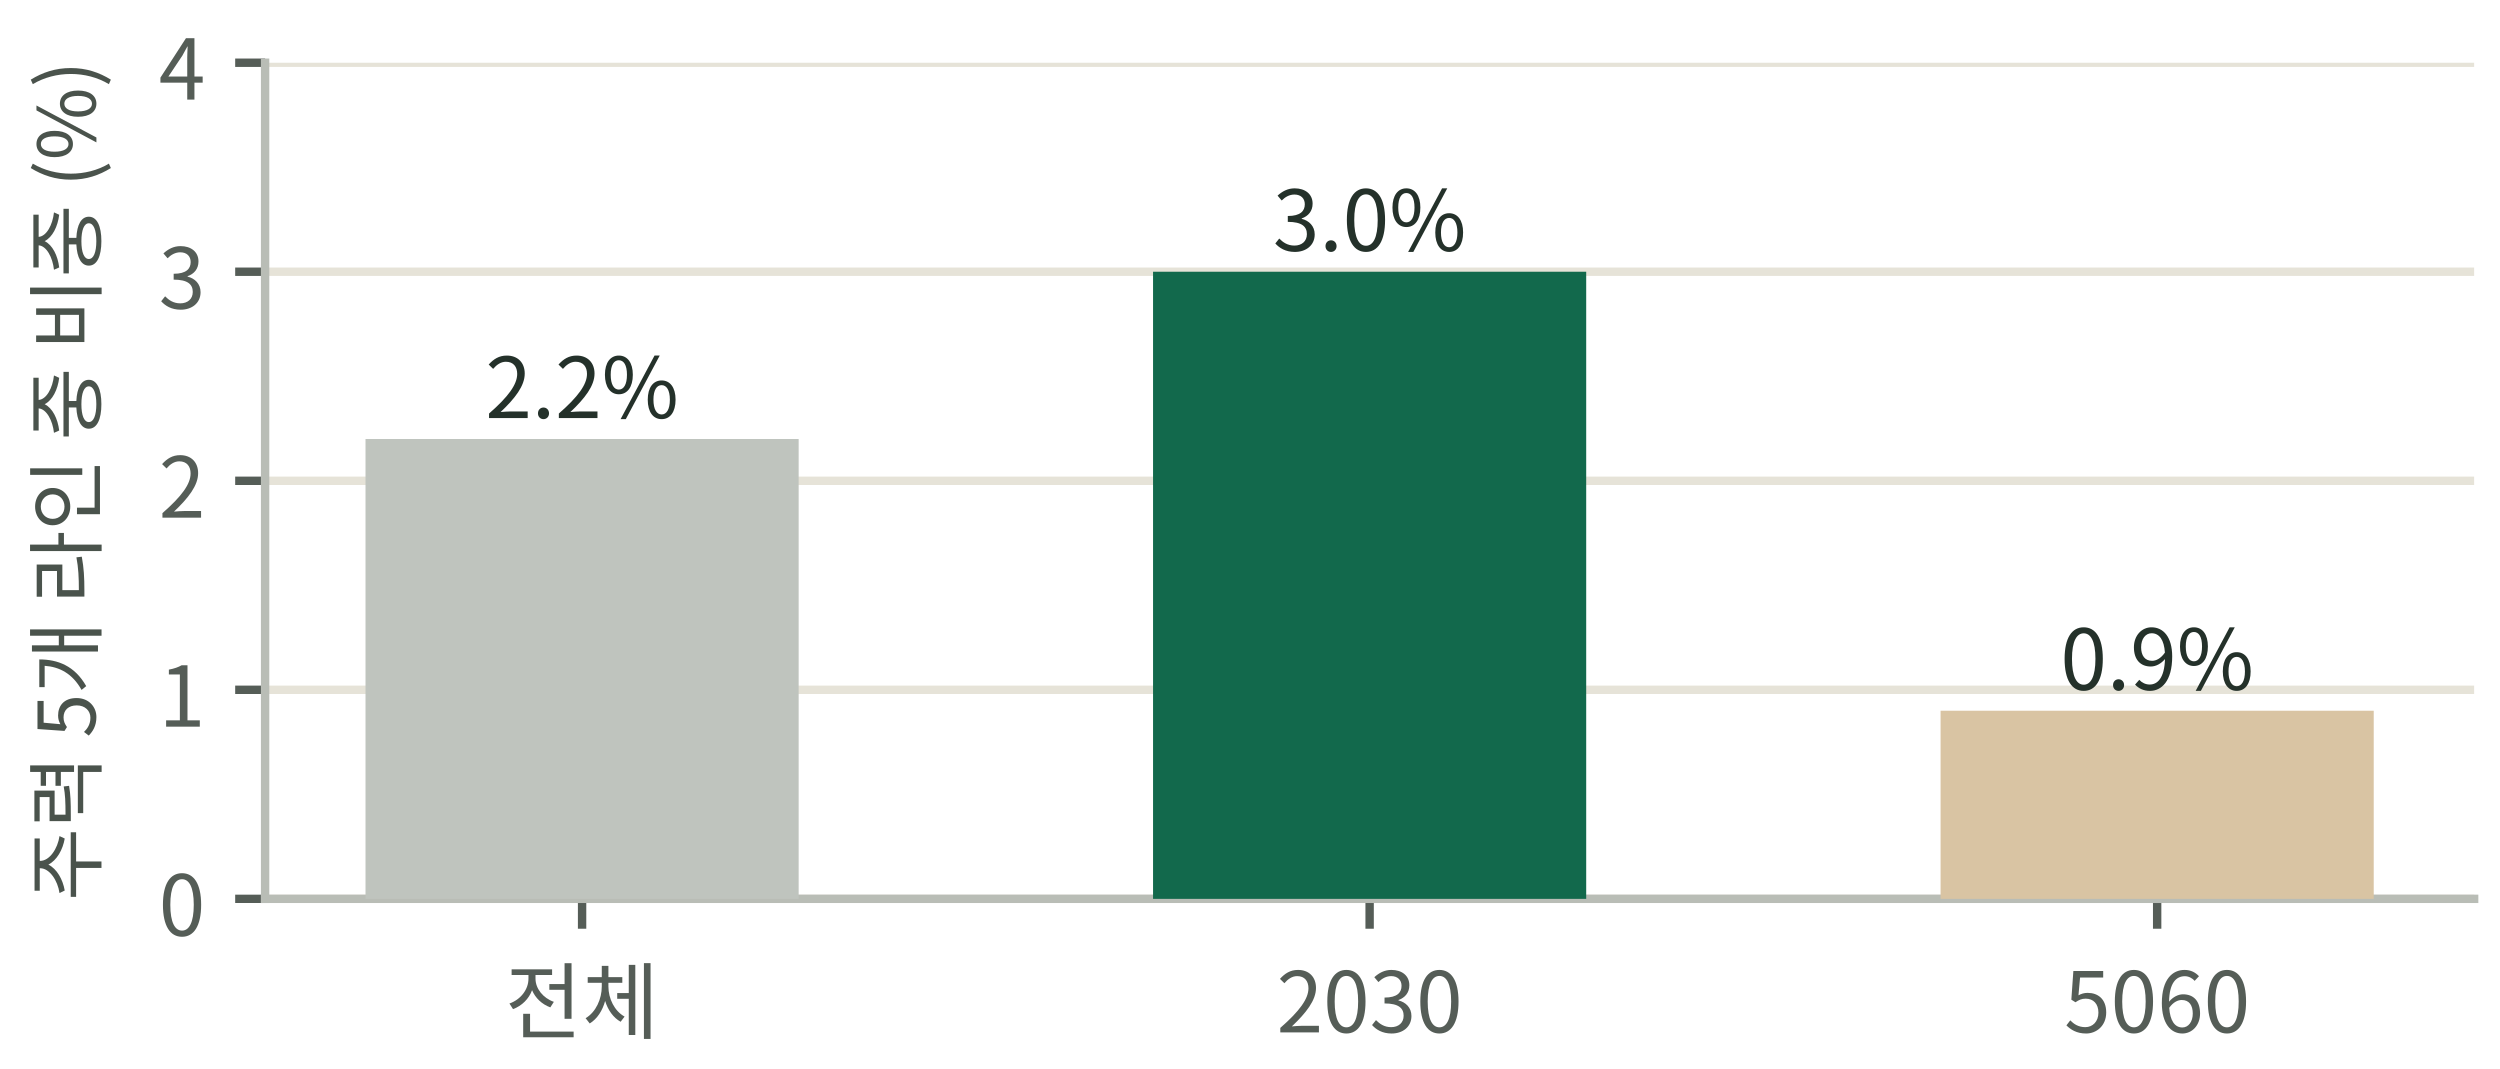
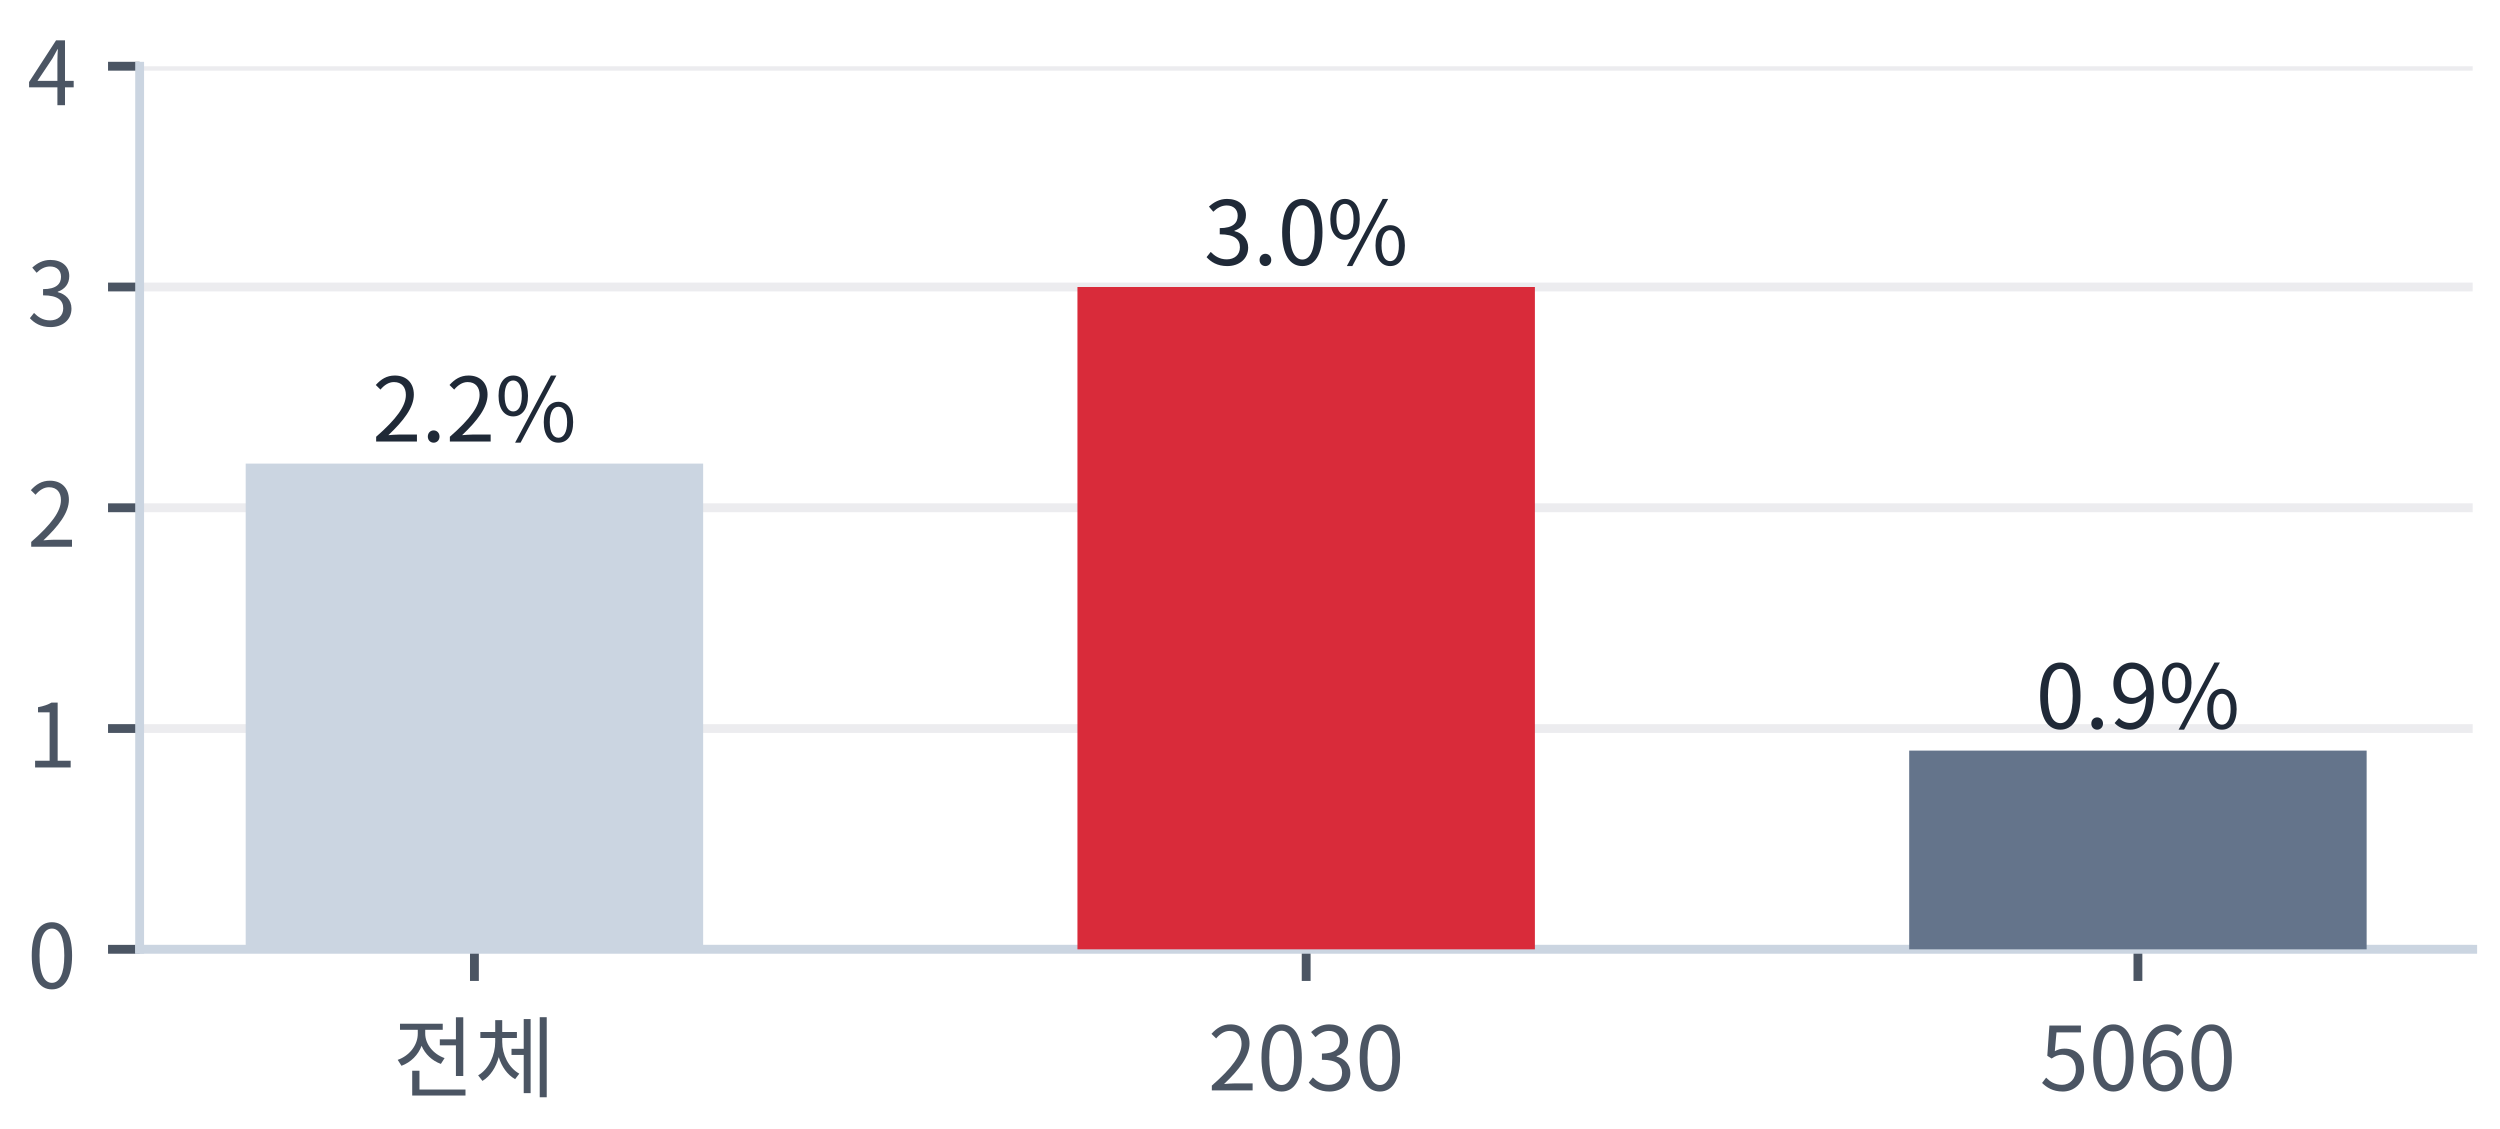
- <svg xmlns="http://www.w3.org/2000/svg" xmlns:xlink="http://www.w3.org/1999/xlink" width="208.842pt" height="89.246pt" viewBox="0 0 208.842 89.246" version="1.1">
+ <svg xmlns="http://www.w3.org/2000/svg" xmlns:xlink="http://www.w3.org/1999/xlink" width="197.74pt" height="89.246pt" viewBox="0 0 197.74 89.246" version="1.1">
  <defs>
    <style type="text/css">*{stroke-linejoin: round; stroke-linecap: butt}</style>
  </defs>
  <g id="figure_1">
    <g id="patch_1">
-       <path d="M -0 89.246  L 208.842 89.246  L 208.842 0  L -0 0  L -0 89.246  z " style="fill: none" />
+       <path d="M -0 89.246  L 197.74 89.246  L 197.74 0  L -0 0  L -0 89.246  z " style="fill: none" />
    </g>
    <g id="axes_1">
      <g id="patch_2">
-         <path d="M 22.146 75.086  L 206.682 75.086  L 206.682 5.24  L 22.146 5.24  L 22.146 75.086  z " style="fill: none" />
+         <path d="M 11.045 75.086  L 195.58 75.086  L 195.58 5.24  L 11.045 5.24  L 11.045 75.086  z " style="fill: none" />
      </g>
      <g id="matplotlib.axis_1">
        <g id="xtick_1">
          <g id="line2d_1">
            <defs>
-               <path id="m8e50b26489" d="M 0 0  L 0 2.5  " style="stroke: #555d57; stroke-width: 0.7" />
+               <path id="m3d781835f2" d="M 0 0  L 0 2.5  " style="stroke: #4b5563; stroke-width: 0.7" />
            </defs>
            <g>
-               <use xlink:href="#m8e50b26489" x="48.626" y="75.086" style="fill: #555d57; stroke: #555d57; stroke-width: 0.7" />
+               <use xlink:href="#m3d781835f2" x="37.525" y="75.086" style="fill: #4b5563; stroke: #4b5563; stroke-width: 0.7" />
            </g>
          </g>
          <g id="text_1">
-             <g style="fill: #555d57" transform="translate(42.18587 86.24567) scale(0.07 -0.07)">
+             <g style="fill: #4b5563" transform="translate(31.08468 86.24567) scale(0.07 -0.07)">
              <defs>
                <path id="NotoSansCJKkr-Regular-d5ff" d="M 4550 5286  L 4550 3693  L 3386 3693  L 3386 3258  L 4550 3258  L 4550 1043  L 5082 1043  L 5082 5286  L 4550 5286  z M 1389 1421  L 1389 -371  L 5242 -371  L 5242 64  L 1914 64  L 1914 1421  L 1389 1421  z M 506 4819  L 506 4384  L 1792 4384  L 1792 4102  C 1792 3277 1197 2509 339 2208  L 614 1779  C 1299 2035 1824 2566 2067 3226  C 2317 2630 2816 2150 3462 1914  L 3731 2336  C 2893 2630 2330 3360 2330 4102  L 2330 4384  L 3597 4384  L 3597 4819  L 506 4819  z " transform="scale(0.015625)" />
                <path id="NotoSansCJKkr-Regular-daaf" d="M 4723 5293  L 4723 -499  L 5229 -499  L 5229 5293  L 4723 5293  z M 3565 5158  L 3565 3008  L 2682 3008  L 2682 2566  L 3565 2566  L 3565 -198  L 4064 -198  L 4064 5158  L 3565 5158  z M 1504 5082  L 1504 4224  L 429 4224  L 429 3789  L 1504 3789  L 1504 3507  C 1504 2560 1056 1549 269 1088  L 582 685  C 1152 1030 1562 1670 1760 2406  C 1971 1715 2381 1126 2944 813  L 3245 1210  C 2470 1638 2010 2586 2010 3507  L 2010 3789  L 3072 3789  L 3072 4224  L 2010 4224  L 2010 5082  L 1504 5082  z " transform="scale(0.015625)" />
              </defs>
              <use xlink:href="#NotoSansCJKkr-Regular-d5ff" />
              <use xlink:href="#NotoSansCJKkr-Regular-daaf" transform="translate(92 0)" />
            </g>
          </g>
        </g>
        <g id="xtick_2">
          <g id="line2d_2">
            <g>
-               <use xlink:href="#m8e50b26489" x="114.414" y="75.086" style="fill: #555d57; stroke: #555d57; stroke-width: 0.7" />
+               <use xlink:href="#m3d781835f2" x="103.313" y="75.086" style="fill: #4b5563; stroke: #4b5563; stroke-width: 0.7" />
            </g>
          </g>
          <g id="text_2">
-             <g style="fill: #555d57" transform="translate(106.6439 86.24567) scale(0.07 -0.07)">
+             <g style="fill: #4b5563" transform="translate(95.54272 86.24567) scale(0.07 -0.07)">
              <defs>
                <path id="NotoSansCJKkr-Regular-13" d="M 282 0  L 3232 0  L 3232 506  L 1933 506  C 1696 506 1408 480 1165 461  C 2266 1504 3008 2458 3008 3398  C 3008 4230 2477 4774 1638 4774  C 1043 4774 634 4506 256 4090  L 595 3757  C 858 4070 1184 4301 1568 4301  C 2150 4301 2432 3910 2432 3373  C 2432 2566 1754 1632 282 346  L 282 0  z " transform="scale(0.015625)" />
                <path id="NotoSansCJKkr-Regular-11" d="M 1779 -83  C 2669 -83 3238 723 3238 2362  C 3238 3987 2669 4774 1779 4774  C 883 4774 320 3987 320 2362  C 320 723 883 -83 1779 -83  z M 1779 390  C 1248 390 883 986 883 2362  C 883 3731 1248 4314 1779 4314  C 2310 4314 2675 3731 2675 2362  C 2675 986 2310 390 1779 390  z " transform="scale(0.015625)" />
                <path id="NotoSansCJKkr-Regular-14" d="M 1683 -83  C 2522 -83 3194 416 3194 1254  C 3194 1901 2752 2310 2202 2445  L 2202 2477  C 2701 2650 3034 3034 3034 3603  C 3034 4346 2458 4774 1664 4774  C 1126 4774 710 4538 358 4218  L 672 3846  C 941 4115 1267 4301 1645 4301  C 2138 4301 2438 4006 2438 3558  C 2438 3053 2112 2662 1139 2662  L 1139 2214  C 2227 2214 2598 1843 2598 1274  C 2598 736 2208 403 1645 403  C 1114 403 762 659 486 941  L 186 563  C 493 224 954 -83 1683 -83  z " transform="scale(0.015625)" />
              </defs>
              <use xlink:href="#NotoSansCJKkr-Regular-13" />
              <use xlink:href="#NotoSansCJKkr-Regular-11" transform="translate(55.5 0)" />
              <use xlink:href="#NotoSansCJKkr-Regular-14" transform="translate(111 0)" />
              <use xlink:href="#NotoSansCJKkr-Regular-11" transform="translate(166.5 0)" />
            </g>
          </g>
        </g>
        <g id="xtick_3">
          <g id="line2d_3">
            <g>
-               <use xlink:href="#m8e50b26489" x="180.202" y="75.086" style="fill: #555d57; stroke: #555d57; stroke-width: 0.7" />
+               <use xlink:href="#m3d781835f2" x="169.101" y="75.086" style="fill: #4b5563; stroke: #4b5563; stroke-width: 0.7" />
            </g>
          </g>
          <g id="text_3">
-             <g style="fill: #555d57" transform="translate(172.4319 86.24567) scale(0.07 -0.07)">
+             <g style="fill: #4b5563" transform="translate(161.3307 86.24567) scale(0.07 -0.07)">
              <defs>
                <path id="NotoSansCJKkr-Regular-16" d="M 1677 -83  C 2464 -83 3213 499 3213 1523  C 3213 2560 2573 3021 1798 3021  C 1517 3021 1306 2950 1094 2835  L 1216 4192  L 2982 4192  L 2982 4691  L 704 4691  L 550 2502  L 864 2304  C 1133 2483 1331 2579 1645 2579  C 2234 2579 2618 2182 2618 1510  C 2618 826 2176 403 1619 403  C 1075 403 730 653 467 922  L 173 538  C 493 224 941 -83 1677 -83  z " transform="scale(0.015625)" />
                <path id="NotoSansCJKkr-Regular-17" d="M 1926 -83  C 2656 -83 3277 531 3277 1440  C 3277 2426 2765 2912 1971 2912  C 1606 2912 1197 2701 909 2349  C 934 3802 1466 4294 2118 4294  C 2400 4294 2682 4154 2861 3936  L 3194 4294  C 2931 4576 2579 4774 2093 4774  C 1184 4774 358 4077 358 2240  C 358 691 1030 -83 1926 -83  z M 922 1882  C 1229 2317 1587 2477 1875 2477  C 2445 2477 2720 2074 2720 1440  C 2720 800 2374 378 1926 378  C 1338 378 986 909 922 1882  z " transform="scale(0.015625)" />
              </defs>
              <use xlink:href="#NotoSansCJKkr-Regular-16" />
              <use xlink:href="#NotoSansCJKkr-Regular-11" transform="translate(55.5 0)" />
              <use xlink:href="#NotoSansCJKkr-Regular-17" transform="translate(111 0)" />
              <use xlink:href="#NotoSansCJKkr-Regular-11" transform="translate(166.5 0)" />
            </g>
          </g>
        </g>
      </g>
      <g id="matplotlib.axis_2">
        <g id="ytick_1">
          <g id="line2d_4">
-             <path d="M 22.146 75.086  L 206.682 75.086  " clip-path="url(#p8364e2da98)" style="fill: none; stroke: #e6e3d8; stroke-width: 0.7; stroke-linecap: square" />
+             <path d="M 11.045 75.086  L 195.58 75.086  " clip-path="url(#p61d186e1e4)" style="fill: none; stroke: #ececef; stroke-width: 0.7; stroke-linecap: square" />
          </g>
          <g id="line2d_5">
            <defs>
-               <path id="m58adb6ddea" d="M 0 0  L -2.5 0  " style="stroke: #555d57; stroke-width: 0.7" />
+               <path id="m6f12af734d" d="M 0 0  L -2.5 0  " style="stroke: #4b5563; stroke-width: 0.7" />
            </defs>
            <g>
-               <use xlink:href="#m58adb6ddea" x="22.146" y="75.086" style="fill: #555d57; stroke: #555d57; stroke-width: 0.7" />
+               <use xlink:href="#m6f12af734d" x="11.045" y="75.086" style="fill: #4b5563; stroke: #4b5563; stroke-width: 0.7" />
            </g>
          </g>
          <g id="text_4">
-             <g style="fill: #555d57" transform="translate(13.26119 78.16567) scale(0.07 -0.07)">
+             <g style="fill: #4b5563" transform="translate(2.16 78.16567) scale(0.07 -0.07)">
              <use xlink:href="#NotoSansCJKkr-Regular-11" />
            </g>
          </g>
        </g>
        <g id="ytick_2">
          <g id="line2d_6">
-             <path d="M 22.146 57.624  L 206.682 57.624  " clip-path="url(#p8364e2da98)" style="fill: none; stroke: #e6e3d8; stroke-width: 0.7; stroke-linecap: square" />
+             <path d="M 11.045 57.624  L 195.58 57.624  " clip-path="url(#p61d186e1e4)" style="fill: none; stroke: #ececef; stroke-width: 0.7; stroke-linecap: square" />
          </g>
          <g id="line2d_7">
            <g>
-               <use xlink:href="#m58adb6ddea" x="22.146" y="57.624" style="fill: #555d57; stroke: #555d57; stroke-width: 0.7" />
+               <use xlink:href="#m6f12af734d" x="11.045" y="57.624" style="fill: #4b5563; stroke: #4b5563; stroke-width: 0.7" />
            </g>
          </g>
          <g id="text_5">
-             <g style="fill: #555d57" transform="translate(13.26119 60.70425) scale(0.07 -0.07)">
+             <g style="fill: #4b5563" transform="translate(2.16 60.70425) scale(0.07 -0.07)">
              <defs>
                <path id="NotoSansCJKkr-Regular-12" d="M 563 0  L 3136 0  L 3136 486  L 2195 486  L 2195 4691  L 1747 4691  C 1491 4544 1190 4435 774 4358  L 774 3987  L 1613 3987  L 1613 486  L 563 486  L 563 0  z " transform="scale(0.015625)" />
              </defs>
              <use xlink:href="#NotoSansCJKkr-Regular-12" />
            </g>
          </g>
        </g>
        <g id="ytick_3">
          <g id="line2d_8">
-             <path d="M 22.146 40.163  L 206.682 40.163  " clip-path="url(#p8364e2da98)" style="fill: none; stroke: #e6e3d8; stroke-width: 0.7; stroke-linecap: square" />
+             <path d="M 11.045 40.163  L 195.58 40.163  " clip-path="url(#p61d186e1e4)" style="fill: none; stroke: #ececef; stroke-width: 0.7; stroke-linecap: square" />
          </g>
          <g id="line2d_9">
            <g>
-               <use xlink:href="#m58adb6ddea" x="22.146" y="40.163" style="fill: #555d57; stroke: #555d57; stroke-width: 0.7" />
+               <use xlink:href="#m6f12af734d" x="11.045" y="40.163" style="fill: #4b5563; stroke: #4b5563; stroke-width: 0.7" />
            </g>
          </g>
          <g id="text_6">
-             <g style="fill: #555d57" transform="translate(13.26119 43.24283) scale(0.07 -0.07)">
+             <g style="fill: #4b5563" transform="translate(2.16 43.24283) scale(0.07 -0.07)">
              <use xlink:href="#NotoSansCJKkr-Regular-13" />
            </g>
          </g>
        </g>
        <g id="ytick_4">
          <g id="line2d_10">
-             <path d="M 22.146 22.701  L 206.682 22.701  " clip-path="url(#p8364e2da98)" style="fill: none; stroke: #e6e3d8; stroke-width: 0.7; stroke-linecap: square" />
+             <path d="M 11.045 22.701  L 195.58 22.701  " clip-path="url(#p61d186e1e4)" style="fill: none; stroke: #ececef; stroke-width: 0.7; stroke-linecap: square" />
          </g>
          <g id="line2d_11">
            <g>
-               <use xlink:href="#m58adb6ddea" x="22.146" y="22.701" style="fill: #555d57; stroke: #555d57; stroke-width: 0.7" />
+               <use xlink:href="#m6f12af734d" x="11.045" y="22.701" style="fill: #4b5563; stroke: #4b5563; stroke-width: 0.7" />
            </g>
          </g>
          <g id="text_7">
-             <g style="fill: #555d57" transform="translate(13.26119 25.78142) scale(0.07 -0.07)">
+             <g style="fill: #4b5563" transform="translate(2.16 25.78142) scale(0.07 -0.07)">
              <use xlink:href="#NotoSansCJKkr-Regular-14" />
            </g>
          </g>
        </g>
        <g id="ytick_5">
          <g id="line2d_12">
-             <path d="M 22.146 5.24  L 206.682 5.24  " clip-path="url(#p8364e2da98)" style="fill: none; stroke: #e6e3d8; stroke-width: 0.7; stroke-linecap: square" />
+             <path d="M 11.045 5.24  L 195.58 5.24  " clip-path="url(#p61d186e1e4)" style="fill: none; stroke: #ececef; stroke-width: 0.7; stroke-linecap: square" />
          </g>
          <g id="line2d_13">
            <g>
-               <use xlink:href="#m58adb6ddea" x="22.146" y="5.24" style="fill: #555d57; stroke: #555d57; stroke-width: 0.7" />
+               <use xlink:href="#m6f12af734d" x="11.045" y="5.24" style="fill: #4b5563; stroke: #4b5563; stroke-width: 0.7" />
            </g>
          </g>
          <g id="text_8">
-             <g style="fill: #555d57" transform="translate(13.26119 8.32) scale(0.07 -0.07)">
+             <g style="fill: #4b5563" transform="translate(2.16 8.32) scale(0.07 -0.07)">
              <defs>
                <path id="NotoSansCJKkr-Regular-15" d="M 2176 0  L 2726 0  L 2726 1293  L 3354 1293  L 3354 1760  L 2726 1760  L 2726 4691  L 2080 4691  L 128 1677  L 128 1293  L 2176 1293  L 2176 0  z M 2176 1760  L 736 1760  L 1805 3360  C 1939 3590 2067 3827 2182 4051  L 2208 4051  C 2195 3814 2176 3430 2176 3200  L 2176 1760  z " transform="scale(0.015625)" />
              </defs>
              <use xlink:href="#NotoSansCJKkr-Regular-15" />
            </g>
          </g>
        </g>
-         <g id="text_9">
-           <g style="fill: #4a534c" transform="translate(7.968 75.24905) rotate(-90) scale(0.066 -0.066)">
-             <defs>
-               <path id="NotoSansCJKkr-Regular-d6f7" d="M 813 4928  L 813 4506  L 2637 4506  L 2637 4474  C 2637 3712 1645 3053 627 2906  L 832 2483  C 1728 2637 2586 3117 2931 3808  C 3283 3117 4141 2637 5043 2483  L 5242 2906  C 4224 3053 3232 3712 3232 4474  L 3232 4506  L 5050 4506  L 5050 4928  L 813 4928  z M 320 1997  L 320 1562  L 2662 1562  L 2662 -493  L 3187 -493  L 3187 1562  L 5549 1562  L 5549 1997  L 320 1997  z " transform="scale(0.015625)" />
-               <path id="NotoSansCJKkr-Regular-c620" d="M 1210 1421  L 1210 986  L 4550 986  L 4550 -506  L 5082 -506  L 5082 1421  L 1210 1421  z M 550 4941  L 550 4512  L 2515 4512  L 2515 3712  L 563 3712  L 563 1990  L 973 1990  C 2131 1990 2714 2010 3424 2131  L 3373 2566  C 2707 2445 2150 2419 1088 2419  L 1088 3302  L 3040 3302  L 3040 4941  L 550 4941  z M 3424 3232  L 3424 2797  L 4550 2797  L 4550 1728  L 5082 1728  L 5082 5286  L 4550 5286  L 4550 4429  L 3424 4429  L 3424 4000  L 4550 4000  L 4550 3232  L 3424 3232  z " transform="scale(0.015625)" />
-               <path id="NotoSansCJKkr-Regular-1" transform="scale(0.015625)" />
-               <path id="NotoSansCJKkr-Regular-ba17" d="M 3430 5139  L 3430 -211  L 3930 -211  L 3930 2528  L 4710 2528  L 4710 -499  L 5222 -499  L 5222 5293  L 4710 5293  L 4710 2963  L 3930 2963  L 3930 5139  L 3430 5139  z M 544 4544  L 544 4109  L 2272 4109  C 2189 2912 1651 1862 320 1120  L 627 742  C 2278 1677 2790 3059 2790 4544  L 544 4544  z " transform="scale(0.015625)" />
-               <path id="NotoSansCJKkr-Regular-c577" d="M 4243 5293  L 4243 -506  L 4768 -506  L 4768 2547  L 5715 2547  L 5715 2995  L 4768 2995  L 4768 5293  L 4243 5293  z M 544 4755  L 544 4320  L 2630 4320  L 2630 3110  L 557 3110  L 557 890  L 1018 890  C 2118 890 2886 934 3789 1101  L 3738 1536  C 2874 1376 2131 1338 1082 1338  L 1082 2675  L 3155 2675  L 3155 4755  L 544 4755  z " transform="scale(0.015625)" />
-               <path id="NotoSansCJKkr-Regular-d573" d="M 4531 5286  L 4531 1062  L 5062 1062  L 5062 5286  L 4531 5286  z M 1958 4883  C 1101 4883 448 4294 448 3462  C 448 2624 1101 2035 1958 2035  C 2822 2035 3469 2624 3469 3462  C 3469 4294 2822 4883 1958 4883  z M 1958 4422  C 2522 4422 2950 4026 2950 3462  C 2950 2893 2522 2502 1958 2502  C 1395 2502 966 2893 966 3462  C 966 4026 1395 4422 1958 4422  z M 1344 1491  L 1344 -371  L 5242 -371  L 5242 64  L 1875 64  L 1875 1491  L 1344 1491  z " transform="scale(0.015625)" />
-               <path id="NotoSansCJKkr-Regular-d70c" d="M 2931 1133  C 3834 1133 4378 915 4378 531  C 4378 147 3834 -77 2931 -77  C 2022 -77 1485 147 1485 531  C 1485 915 2022 1133 2931 1133  z M 320 2586  L 320 2150  L 2669 2150  L 2669 1542  C 1587 1491 947 1139 947 531  C 947 -122 1690 -486 2931 -486  C 4166 -486 4909 -122 4909 531  C 4909 1139 4269 1491 3194 1542  L 3194 2150  L 5549 2150  L 5549 2586  L 320 2586  z M 800 5024  L 800 4595  L 2592 4595  C 2547 3962 1619 3462 614 3354  L 800 2931  C 1760 3046 2624 3475 2931 4109  C 3251 3475 4115 3046 5069 2931  L 5261 3354  C 4243 3462 3322 3962 3277 4595  L 5075 4595  L 5075 5024  L 800 5024  z " transform="scale(0.015625)" />
-               <path id="NotoSansCJKkr-Regular-cc3f" d="M 4525 5293  L 4525 -506  L 5056 -506  L 5056 5293  L 4525 5293  z M 646 4800  L 646 890  L 3373 890  L 3373 4800  L 2848 4800  L 2848 3277  L 1178 3277  L 1178 4800  L 646 4800  z M 1178 2854  L 2848 2854  L 2848 1331  L 1178 1331  L 1178 2854  z " transform="scale(0.015625)" />
-               <path id="NotoSansCJKkr-Regular-9" d="M 1530 -1254  L 1888 -1094  C 1338 -186 1075 902 1075 1990  C 1075 3072 1338 4154 1888 5069  L 1530 5235  C 941 4275 589 3245 589 1990  C 589 730 941 -301 1530 -1254  z " transform="scale(0.015625)" />
-               <path id="NotoSansCJKkr-Regular-6" d="M 1312 1818  C 1958 1818 2381 2362 2381 3309  C 2381 4243 1958 4774 1312 4774  C 672 4774 250 4243 250 3309  C 250 2362 672 1818 1312 1818  z M 1312 2176  C 941 2176 691 2560 691 3309  C 691 4058 941 4416 1312 4416  C 1683 4416 1933 4058 1933 3309  C 1933 2560 1683 2176 1312 2176  z M 1446 -83  L 1843 -83  L 4435 4774  L 4038 4774  L 1446 -83  z M 4582 -83  C 5222 -83 5645 454 5645 1402  C 5645 2342 5222 2874 4582 2874  C 3942 2874 3520 2342 3520 1402  C 3520 454 3942 -83 4582 -83  z M 4582 275  C 4211 275 3955 653 3955 1402  C 3955 2150 4211 2515 4582 2515  C 4947 2515 5210 2150 5210 1402  C 5210 653 4947 275 4582 275  z " transform="scale(0.015625)" />
-               <path id="NotoSansCJKkr-Regular-a" d="M 634 -1254  C 1222 -301 1574 730 1574 1990  C 1574 3245 1222 4275 634 5235  L 269 5069  C 819 4154 1094 3072 1094 1990  C 1094 902 819 -186 269 -1094  L 634 -1254  z " transform="scale(0.015625)" />
-             </defs>
-             <use xlink:href="#NotoSansCJKkr-Regular-d6f7" />
-             <use xlink:href="#NotoSansCJKkr-Regular-c620" transform="translate(92 0)" />
-             <use xlink:href="#NotoSansCJKkr-Regular-1" transform="translate(184 0)" />
-             <use xlink:href="#NotoSansCJKkr-Regular-16" transform="translate(206.4062 0)" />
-             <use xlink:href="#NotoSansCJKkr-Regular-ba17" transform="translate(261.9062 0)" />
-             <use xlink:href="#NotoSansCJKkr-Regular-1" transform="translate(353.9062 0)" />
-             <use xlink:href="#NotoSansCJKkr-Regular-c577" transform="translate(376.3125 0)" />
-             <use xlink:href="#NotoSansCJKkr-Regular-d573" transform="translate(468.3125 0)" />
-             <use xlink:href="#NotoSansCJKkr-Regular-1" transform="translate(560.3125 0)" />
-             <use xlink:href="#NotoSansCJKkr-Regular-d70c" transform="translate(582.7188 0)" />
-             <use xlink:href="#NotoSansCJKkr-Regular-1" transform="translate(674.7188 0)" />
-             <use xlink:href="#NotoSansCJKkr-Regular-cc3f" transform="translate(697.125 0)" />
-             <use xlink:href="#NotoSansCJKkr-Regular-d70c" transform="translate(789.125 0)" />
-             <use xlink:href="#NotoSansCJKkr-Regular-1" transform="translate(881.125 0)" />
-             <use xlink:href="#NotoSansCJKkr-Regular-9" transform="translate(903.5312 0)" />
-             <use xlink:href="#NotoSansCJKkr-Regular-6" transform="translate(937.3281 0)" />
-             <use xlink:href="#NotoSansCJKkr-Regular-a" transform="translate(1029.422 0)" />
-           </g>
-         </g>
      </g>
      <g id="patch_3">
-         <path d="M 22.146 75.086  L 22.146 5.24  " style="fill: none; stroke: #b9bdb6; stroke-width: 0.7; stroke-linejoin: miter; stroke-linecap: square" />
+         <path d="M 11.045 75.086  L 11.045 5.24  " style="fill: none; stroke: #cbd5e1; stroke-width: 0.7; stroke-linejoin: miter; stroke-linecap: square" />
      </g>
      <g id="patch_4">
-         <path d="M 22.146 75.086  L 206.682 75.086  " style="fill: none; stroke: #b9bdb6; stroke-width: 0.7; stroke-linejoin: miter; stroke-linecap: square" />
+         <path d="M 11.045 75.086  L 195.58 75.086  " style="fill: none; stroke: #cbd5e1; stroke-width: 0.7; stroke-linejoin: miter; stroke-linecap: square" />
      </g>
      <g id="patch_5">
-         <path d="M 30.534 75.086  L 66.718 75.086  L 66.718 36.671  L 30.534 36.671  z " clip-path="url(#p8364e2da98)" style="fill: #bfc4be" />
+         <path d="M 19.433 75.086  L 55.616 75.086  L 55.616 36.671  L 19.433 36.671  z " clip-path="url(#p61d186e1e4)" style="fill: #cbd5e1" />
      </g>
      <g id="patch_6">
-         <path d="M 96.322 75.086  L 132.506 75.086  L 132.506 22.701  L 96.322 22.701  z " clip-path="url(#p8364e2da98)" style="fill: #12694c" />
+         <path d="M 85.221 75.086  L 121.404 75.086  L 121.404 22.701  L 85.221 22.701  z " clip-path="url(#p61d186e1e4)" style="fill: #d92b3a" />
      </g>
      <g id="patch_7">
-         <path d="M 162.11 75.086  L 198.294 75.086  L 198.294 59.37  L 162.11 59.37  z " clip-path="url(#p8364e2da98)" style="fill: #d9c4a3" />
-       </g>
-       <g id="text_10">
-         <g style="fill: #24312a" transform="translate(40.5447 34.92441) scale(0.07 -0.07)">
+         <path d="M 151.009 75.086  L 187.192 75.086  L 187.192 59.37  L 151.009 59.37  z " clip-path="url(#p61d186e1e4)" style="fill: #64748b" />
+       </g>
+       <g id="text_9">
+         <g style="fill: #1f2937" transform="translate(29.44351 34.92441) scale(0.07 -0.07)">
          <defs>
            <path id="NotoSansCJKkr-Regular-f" d="M 890 -83  C 1120 -83 1312 96 1312 358  C 1312 627 1120 806 890 806  C 653 806 467 627 467 358  C 467 96 653 -83 890 -83  z " transform="scale(0.015625)" />
+             <path id="NotoSansCJKkr-Regular-6" d="M 1312 1818  C 1958 1818 2381 2362 2381 3309  C 2381 4243 1958 4774 1312 4774  C 672 4774 250 4243 250 3309  C 250 2362 672 1818 1312 1818  z M 1312 2176  C 941 2176 691 2560 691 3309  C 691 4058 941 4416 1312 4416  C 1683 4416 1933 4058 1933 3309  C 1933 2560 1683 2176 1312 2176  z M 1446 -83  L 1843 -83  L 4435 4774  L 4038 4774  L 1446 -83  z M 4582 -83  C 5222 -83 5645 454 5645 1402  C 5645 2342 5222 2874 4582 2874  C 3942 2874 3520 2342 3520 1402  C 3520 454 3942 -83 4582 -83  z M 4582 275  C 4211 275 3955 653 3955 1402  C 3955 2150 4211 2515 4582 2515  C 4947 2515 5210 2150 5210 1402  C 5210 653 4947 275 4582 275  z " transform="scale(0.015625)" />
          </defs>
          <use xlink:href="#NotoSansCJKkr-Regular-13" />
          <use xlink:href="#NotoSansCJKkr-Regular-f" transform="translate(55.5 0)" />
          <use xlink:href="#NotoSansCJKkr-Regular-13" transform="translate(83.29688 0)" />
          <use xlink:href="#NotoSansCJKkr-Regular-6" transform="translate(138.7969 0)" />
        </g>
      </g>
-       <g id="text_11">
-         <g style="fill: #24312a" transform="translate(106.3327 20.95528) scale(0.07 -0.07)">
+       <g id="text_10">
+         <g style="fill: #1f2937" transform="translate(95.23154 20.95528) scale(0.07 -0.07)">
          <use xlink:href="#NotoSansCJKkr-Regular-14" />
          <use xlink:href="#NotoSansCJKkr-Regular-f" transform="translate(55.5 0)" />
          <use xlink:href="#NotoSansCJKkr-Regular-11" transform="translate(83.29688 0)" />
          <use xlink:href="#NotoSansCJKkr-Regular-6" transform="translate(138.7969 0)" />
        </g>
      </g>
-       <g id="text_12">
-         <g style="fill: #24312a" transform="translate(172.1208 57.62425) scale(0.07 -0.07)">
+       <g id="text_11">
+         <g style="fill: #1f2937" transform="translate(161.0196 57.62425) scale(0.07 -0.07)">
          <defs>
            <path id="NotoSansCJKkr-Regular-1a" d="M 1504 -83  C 2381 -83 3206 646 3206 2547  C 3206 4038 2528 4774 1626 4774  C 896 4774 282 4166 282 3251  C 282 2285 794 1779 1574 1779  C 1965 1779 2368 2003 2656 2349  C 2611 896 2086 403 1485 403  C 1178 403 896 538 691 762  L 371 397  C 634 122 992 -83 1504 -83  z M 2650 2842  C 2336 2394 1984 2214 1670 2214  C 1114 2214 832 2624 832 3251  C 832 3898 1178 4320 1632 4320  C 2227 4320 2586 3808 2650 2842  z " transform="scale(0.015625)" />
          </defs>
          <use xlink:href="#NotoSansCJKkr-Regular-11" />
          <use xlink:href="#NotoSansCJKkr-Regular-f" transform="translate(55.5 0)" />
          <use xlink:href="#NotoSansCJKkr-Regular-1a" transform="translate(83.29688 0)" />
          <use xlink:href="#NotoSansCJKkr-Regular-6" transform="translate(138.7969 0)" />
        </g>
      </g>
    </g>
  </g>
  <defs>
-     <clipPath id="p8364e2da98">
-       <rect x="22.146" y="5.24" width="184.535" height="69.846" />
+     <clipPath id="p61d186e1e4">
+       <rect x="11.045" y="5.24" width="184.535" height="69.846" />
    </clipPath>
  </defs>
</svg>
